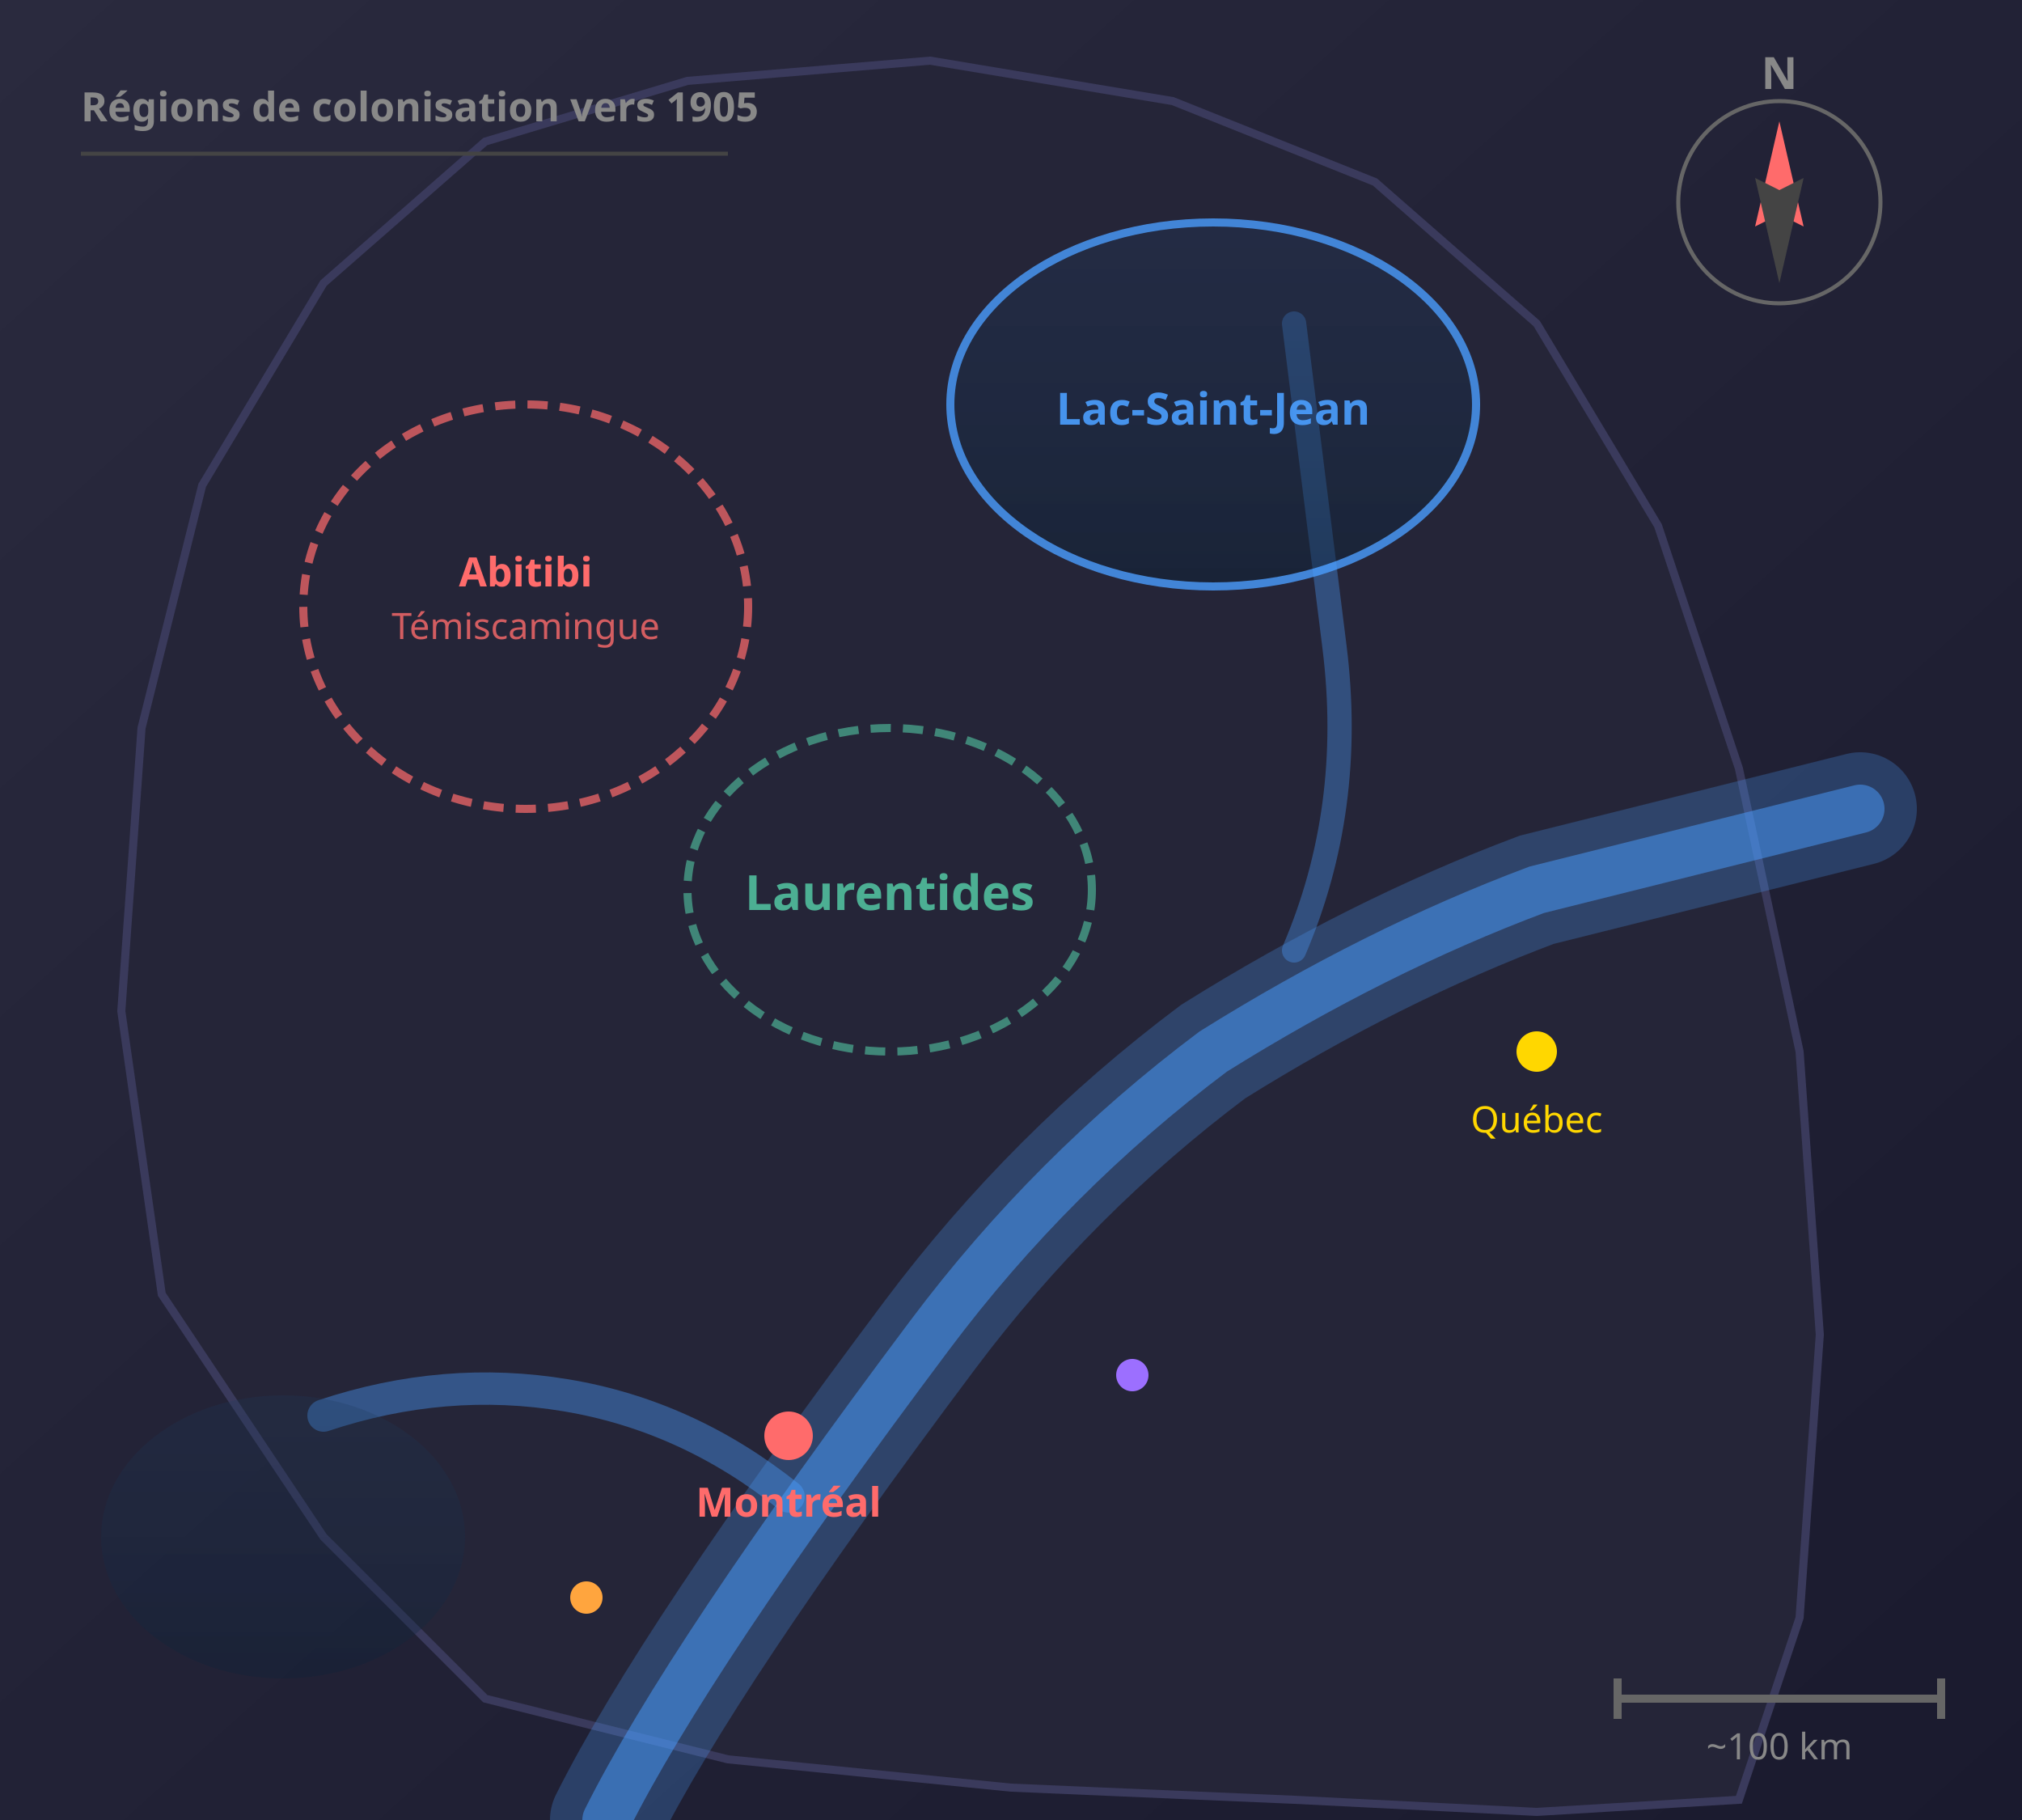
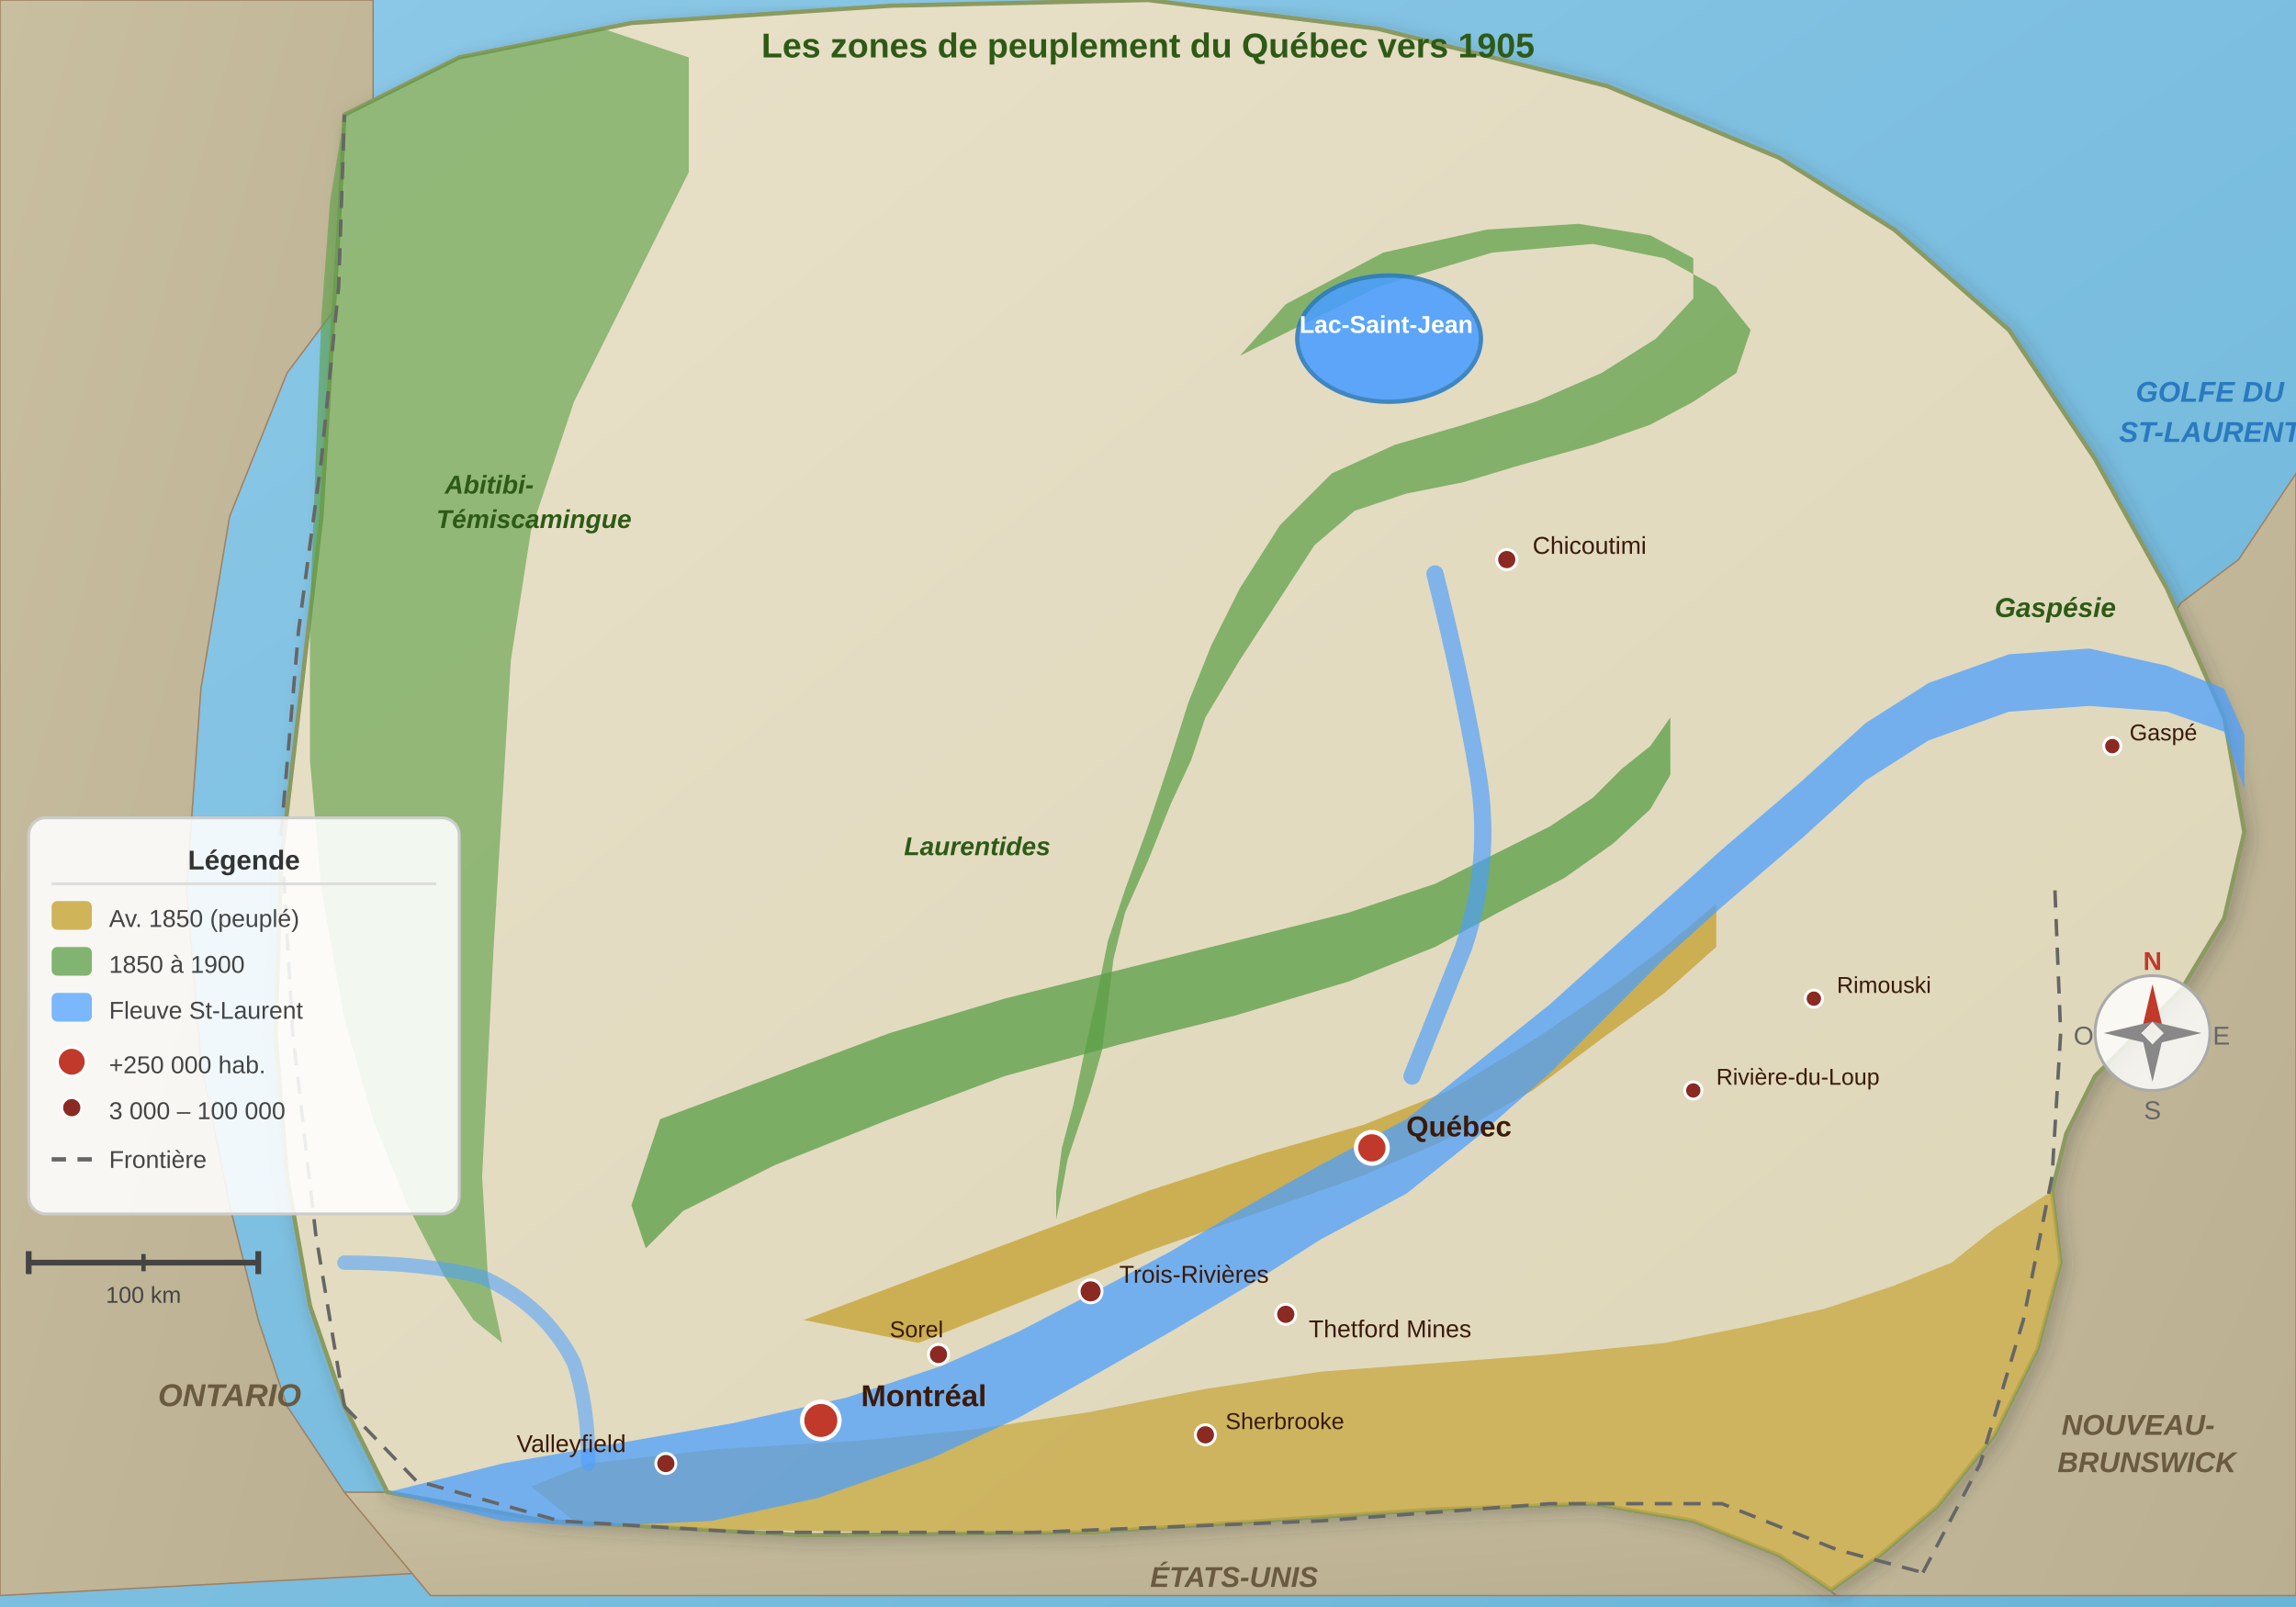
- <svg xmlns="http://www.w3.org/2000/svg" viewBox="0 0 500 450" preserveAspectRatio="xMidYMid meet" style="width: 100%; height: 100%; max-height: 280px;">
+ <svg xmlns="http://www.w3.org/2000/svg" viewBox="0 0 800 560" preserveAspectRatio="xMidYMid meet" style="width:100%;height:100%;max-height:340px;">
  <defs>
-     <linearGradient id="waterGrad" x1="0%" y1="0%" x2="0%" y2="100%">
-       <stop offset="0%" style="stop-color:#1e3a5c;stop-opacity:0.4" />
-       <stop offset="100%" style="stop-color:#0d2137;stop-opacity:0.6" />
+     <linearGradient id="waterGrad" x1="0%" y1="0%" x2="100%" y2="100%">
+       <stop offset="0%" style="stop-color:#8ec9e8;stop-opacity:1" />
+       <stop offset="100%" style="stop-color:#6ab4d8;stop-opacity:1" />
    </linearGradient>
-     <linearGradient id="landGrad" x1="0%" y1="0%" x2="100%" y2="100%">
-       <stop offset="0%" style="stop-color:#2a2a3e;stop-opacity:1" />
-       <stop offset="100%" style="stop-color:#1a1a2e;stop-opacity:1" />
+     <linearGradient id="landBase" x1="0%" y1="0%" x2="100%" y2="100%">
+       <stop offset="0%" style="stop-color:#e8e0c8;stop-opacity:1" />
+       <stop offset="100%" style="stop-color:#ddd6b8;stop-opacity:1" />
    </linearGradient>
+     <linearGradient id="surroundGrad" x1="0%" y1="0%" x2="100%" y2="100%">
+       <stop offset="0%" style="stop-color:#c8bfa0;stop-opacity:1" />
+       <stop offset="100%" style="stop-color:#baaf90;stop-opacity:1" />
+     </linearGradient>
+     <filter id="shadow" x="-5%" y="-5%" width="110%" height="110%">
+       <feDropShadow dx="2" dy="2" stdDeviation="3" flood-color="#333" flood-opacity="0.25" />
+     </filter>
  </defs>
-   <rect width="500" height="450" fill="url(#landGrad)" />
-   <path d="M 120 420             L 80 380             L 40 320            L 30 250            L 35 180            L 50 120            L 80 70            L 120 35            L 170 20            L 230 15            L 290 25            L 340 45            L 380 80            L 410 130            L 430 190            L 445 260            L 450 330            L 445 400            L 430 445            L 380 448            L 320 445            L 250 442            L 180 435            Z" fill="#252538" stroke="#3a3a5c" stroke-width="2" />
-   <path d="M 460 200             Q 420 210 380 220            Q 340 235 300 260            Q 260 290 230 330            Q 200 370 180 400            Q 160 430 150 450" stroke="#4a9eff" stroke-width="28" fill="none" opacity="0.25" stroke-linecap="round" />
-   <path d="M 460 200             Q 420 210 380 220            Q 340 235 300 260            Q 260 290 230 330            Q 200 370 180 400            Q 160 430 150 450" stroke="#4a9eff" stroke-width="12" fill="none" opacity="0.5" stroke-linecap="round" />
-   <path d="M 80 350 Q 110 340 140 345 Q 170 350 195 370" stroke="#4a9eff" stroke-width="8" fill="none" opacity="0.4" stroke-linecap="round" />
-   <path d="M 320 80 Q 325 120 330 160 Q 335 200 320 235" stroke="#4a9eff" stroke-width="6" fill="none" opacity="0.35" stroke-linecap="round" />
-   <ellipse cx="70" cy="380" rx="45" ry="35" fill="url(#waterGrad)" opacity="0.6" />
-   <ellipse cx="300" cy="100" rx="65" ry="45" fill="url(#waterGrad)" stroke="#4a9eff" stroke-width="2" opacity="0.8" />
-   <ellipse cx="220" cy="220" rx="50" ry="40" fill="none" stroke="#4caf93" stroke-width="2" stroke-dasharray="5,3" opacity="0.7" />
-   <text x="220" y="225" fill="#4caf93" font-size="12" font-family="system-ui, sans-serif" text-anchor="middle" font-weight="600">Laurentides</text>
-   <text x="300" y="105" fill="#4a9eff" font-size="11" font-family="system-ui, sans-serif" text-anchor="middle" font-weight="600" opacity="0.9">Lac-Saint-Jean</text>
-   <ellipse cx="130" cy="150" rx="55" ry="50" fill="none" stroke="#ff6b6b" stroke-width="2" stroke-dasharray="5,3" opacity="0.7" />
-   <text x="130" y="145" fill="#ff6b6b" font-size="10" font-family="system-ui, sans-serif" text-anchor="middle" font-weight="600">Abitibi</text>
-   <text x="130" y="158" fill="#ff6b6b" font-size="9" font-family="system-ui, sans-serif" text-anchor="middle" opacity="0.8">Témiscamingue</text>
-   <circle cx="380" cy="260" r="5" fill="#ffd700" />
-   <text x="380" y="280" fill="#ffd700" font-size="9" font-family="system-ui, sans-serif" text-anchor="middle">Québec</text>
-   <circle cx="195" cy="355" r="6" fill="#ff6b6b" />
-   <text x="195" y="375" fill="#ff6b6b" font-size="10" font-family="system-ui, sans-serif" text-anchor="middle" font-weight="700">Montréal</text>
-   <circle cx="145" cy="395" r="4" fill="#ffa53e" />
-   <circle cx="280" cy="340" r="4" fill="#9c6fff" />
-   <line x1="400" y1="420" x2="480" y2="420" stroke="#666" stroke-width="2" />
-   <line x1="400" y1="415" x2="400" y2="425" stroke="#666" stroke-width="2" />
-   <line x1="480" y1="415" x2="480" y2="425" stroke="#666" stroke-width="2" />
-   <text x="440" y="435" fill="#888" font-size="9" font-family="system-ui, sans-serif" text-anchor="middle">~100 km</text>
-   <g transform="translate(440, 50)">
-     <circle cx="0" cy="0" r="25" fill="none" stroke="#666" stroke-width="1" />
-     <polygon points="0,-20 6,6 0,3 -6,6" fill="#ff6b6b" />
-     <polygon points="0,20 6,-6 0,-3 -6,-6" fill="#444" />
-     <text x="0" y="-28" fill="#888" font-size="11" font-family="system-ui, sans-serif" text-anchor="middle" font-weight="600">N</text>
+   <rect width="800" height="560" fill="url(#waterGrad)" />
+   <path d="M0,0 L130,0 L130,90 L100,130 L80,180 L70,240 L65,310 L70,370 L80,420 L90,460 L100,490 L120,520 L150,548 L0,556 Z" fill="url(#surroundGrad)" stroke="#a08060" stroke-width="0.5" />
+   <path d="M150,556 L120,520 L135,520 L190,530 L280,535 L380,534 L440,530 L500,526 L555,524 L590,530 L620,542 L640,556 Z" fill="url(#surroundGrad)" stroke="#a08060" stroke-width="0.5" />
+   <path d="M800,556 L640,556 L620,542 L640,500 L660,460 L680,410 L700,350 L720,290 L740,240 L760,210 L780,195 L800,165 Z" fill="url(#surroundGrad)" stroke="#a08060" stroke-width="0.5" />
+   <path d="     M 120,40     L 160,20     L 220,8     L 310,2     L 400,0     L 480,10     L 560,30     L 620,55     L 660,80     L 700,115     L 730,160     L 755,205     L 775,250     L 782,290     L 775,320     L 760,345     L 745,360     L 730,375     L 720,395     L 715,415     L 718,440     L 710,470     L 695,500     L 675,525     L 655,542     L 638,554     L 620,542     L 590,530     L 555,524     L 500,526     L 440,530     L 380,534     L 280,535     L 190,530     L 135,520     L 120,490     L 108,455     L 100,410     L 96,360     L 98,300     L 105,240     L 112,180     L 115,130     L 118,80     Z" fill="url(#landBase)" stroke="#8a9a60" stroke-width="1.5" filter="url(#shadow)" />
+   <path d="     M 280,460     L 320,445     L 360,430     L 400,415     L 440,402     L 475,392     L 505,380     L 535,362     L 560,345     L 580,330     L 598,315     L 598,330     L 580,346     L 558,362     L 534,380     L 502,398     L 474,410     L 440,422     L 400,436     L 360,452     L 320,468     Z" fill="#c8a840" opacity="0.85" />
+   <path d="     M 205,510     L 250,505     L 300,502     L 340,498     L 380,492     L 420,484     L 460,478     L 500,475     L 540,472     L 580,468     L 610,462     L 636,456     L 660,448     L 680,440     L 695,428     L 715,415     L 718,440     L 710,470     L 695,500     L 675,525     L 655,542     L 638,554     L 620,542     L 590,530     L 555,524     L 500,526     L 440,530     L 380,534     L 310,534     L 250,533     L 200,530     L 185,518     Z" fill="#c8a840" opacity="0.75" />
+   <path d="     M 230,390     L 270,375     L 310,360     L 350,348     L 390,338     L 430,328     L 470,318     L 500,308     L 520,298     L 540,288     L 555,278     L 565,268     L 575,260     L 582,250     L 582,270     L 575,282     L 562,294     L 545,306     L 522,318     L 500,330     L 470,342     L 430,354     L 390,364     L 350,375     L 310,390     L 270,406     L 238,422     L 225,435     L 220,420     L 225,405     Z" fill="#5a9e45" opacity="0.75" />
+   <path d="     M 440,120     L 480,100     L 520,88     L 555,85     L 580,90     L 598,100     L 610,115     L 605,130     L 590,140     L 575,148     L 555,155     L 530,162     L 510,168     L 490,172     L 472,178     L 458,190     L 445,210     L 432,230     L 420,250     L 415,265     L 408,280     L 400,300     L 392,318     L 388,334     L 386,350     L 384,366     L 380,380     L 375,395     L 372,404     L 370,415     L 368,425     L 368,415     L 370,400     L 374,385     L 378,366     L 382,348     L 386,328     L 392,310     L 400,288     L 408,264     L 414,245     L 422,225     L 432,205     L 446,183     L 464,165     L 486,155     L 510,148     L 535,140     L 558,130     L 577,118     L 590,104     L 590,90     L 575,82     L 550,78     L 518,80     L 482,88     L 448,106     L 432,124     Z" fill="#5a9e45" opacity="0.7" />
+   <path d="     M 120,40     L 160,20     L 210,10     L 240,20     L 240,60     L 220,100     L 200,140     L 185,185     L 178,230     L 175,280     L 172,330     L 170,370     L 168,410     L 170,445     L 175,468     L 165,460     L 155,445     L 142,420     L 130,390     L 120,355     L 112,310     L 108,265     L 108,215     L 110,160     L 112,110     L 115,70     Z" fill="#5a9e45" opacity="0.6" />
+   <path d="     M 135,520     L 175,510     L 215,503     L 255,496     L 295,487     L 328,476     L 355,464     L 380,451     L 408,436     L 435,420     L 460,406     L 490,390     L 515,370     L 540,350     L 560,332     L 580,314     L 600,296     L 628,272     L 650,252     L 672,238     L 700,228     L 728,226     L 755,232     L 775,240     L 782,256     L 782,275     L 775,255     L 755,248     L 728,246     L 700,248     L 672,258     L 650,272     L 628,292     L 600,316     L 580,334     L 560,354     L 540,374     L 515,396     L 490,416     L 460,432     L 435,448     L 408,464     L 380,480     L 355,494     L 325,508     L 285,522     L 248,530     L 205,532     L 175,530     Z" fill="#4a9eff" opacity="0.72" />
+   <path d="M 500,200 Q 510,240 515,270 Q 520,300 510,330 Q 500,355 492,375" stroke="#4a9eff" stroke-width="6" fill="none" opacity="0.65" stroke-linecap="round" />
+   <path d="M 120,440 Q 148,440 168,445 Q 190,455 200,475 Q 205,490 205,510" stroke="#4a9eff" stroke-width="5" fill="none" opacity="0.55" stroke-linecap="round" />
+   <ellipse cx="484" cy="118" rx="32" ry="22" fill="#4a9eff" stroke="#2a7abf" stroke-width="1.5" opacity="0.88" />
+   <text x="483" y="116" text-anchor="middle" font-family="Arial,sans-serif" font-size="8.5" font-weight="bold" fill="white">Lac-Saint-Jean</text>
+   <path d="M 120,490 L 110,430 L 102,360 L 98,290 L 104,220 L 112,160 L 118,100 L 120,40" stroke="#666" stroke-width="1.2" stroke-dasharray="6,4" fill="none" />
+   <path d="M 120,490 L 145,516 L 195,530 L 260,534 L 360,534 L 460,530 L 540,524 L 600,524 L 640,540 L 670,548" stroke="#666" stroke-width="1.2" stroke-dasharray="6,4" fill="none" />
+   <path d="M 670,548 L 690,510 L 705,460 L 715,410 L 718,360 L 716,310" stroke="#666" stroke-width="1.2" stroke-dasharray="6,4" fill="none" />
+   <text x="80" y="490" font-family="Arial,sans-serif" font-size="11" fill="#6a5a40" font-weight="bold" font-style="italic" text-anchor="middle">ONTARIO</text>
+   <text x="430" y="553" font-family="Arial,sans-serif" font-size="10" fill="#6a5a40" font-weight="bold" font-style="italic" text-anchor="middle">ÉTATS-UNIS</text>
+   <text x="745" y="500" font-family="Arial,sans-serif" font-size="10" fill="#6a5a40" font-weight="bold" font-style="italic" text-anchor="middle">NOUVEAU-</text>
+   <text x="748" y="513" font-family="Arial,sans-serif" font-size="10" fill="#6a5a40" font-weight="bold" font-style="italic" text-anchor="middle">BRUNSWICK</text>
+   <text x="770" y="140" font-family="Arial,sans-serif" font-size="10" fill="#2a7abf" font-weight="bold" font-style="italic" text-anchor="middle">GOLFE DU</text>
+   <text x="770" y="154" font-family="Arial,sans-serif" font-size="10" fill="#2a7abf" font-weight="bold" font-style="italic" text-anchor="middle">ST-LAURENT</text>
+   <text x="155" y="172" font-family="Arial,sans-serif" font-size="9" fill="#2d5a15" font-weight="bold" font-style="italic">Abitibi-</text>
+   <text x="152" y="184" font-family="Arial,sans-serif" font-size="9" fill="#2d5a15" font-weight="bold" font-style="italic">Témiscamingue</text>
+   <text x="315" y="298" font-family="Arial,sans-serif" font-size="9" fill="#2d5a15" font-weight="bold" font-style="italic">Laurentides</text>
+   <text x="695" y="215" font-family="Arial,sans-serif" font-size="9.5" fill="#2d5a15" font-weight="bold" font-style="italic">Gaspésie</text>
+   <circle cx="286" cy="495" r="6.5" fill="#c0392b" stroke="white" stroke-width="1.5" />
+   <text x="300" y="490" font-family="Arial,sans-serif" font-size="10.5" font-weight="bold" fill="#3a1a0a">Montréal</text>
+   <circle cx="478" cy="400" r="5.5" fill="#c0392b" stroke="white" stroke-width="1.5" />
+   <text x="490" y="396" font-family="Arial,sans-serif" font-size="10" font-weight="bold" fill="#3a1a0a">Québec</text>
+   <circle cx="380" cy="450" r="4" fill="#8a2a22" stroke="white" stroke-width="1" />
+   <text x="390" y="447" font-family="Arial,sans-serif" font-size="8.5" fill="#3a1a0a">Trois-Rivières</text>
+   <circle cx="327" cy="472" r="3.5" fill="#8a2a22" stroke="white" stroke-width="1" />
+   <text x="310" y="466" font-family="Arial,sans-serif" font-size="8" fill="#3a1a0a">Sorel</text>
+   <circle cx="232" cy="510" r="3.5" fill="#8a2a22" stroke="white" stroke-width="1" />
+   <text x="180" y="506" font-family="Arial,sans-serif" font-size="8.5" fill="#3a1a0a">Valleyfield</text>
+   <circle cx="448" cy="458" r="3.5" fill="#8a2a22" stroke="white" stroke-width="1" />
+   <text x="456" y="466" font-family="Arial,sans-serif" font-size="8.5" fill="#3a1a0a">Thetford Mines</text>
+   <circle cx="420" cy="500" r="3.5" fill="#8a2a22" stroke="white" stroke-width="1" />
+   <text x="427" y="498" font-family="Arial,sans-serif" font-size="8" fill="#3a1a0a">Sherbrooke</text>
+   <circle cx="525" cy="195" r="3.5" fill="#8a2a22" stroke="white" stroke-width="1" />
+   <text x="534" y="193" font-family="Arial,sans-serif" font-size="8.5" fill="#3a1a0a">Chicoutimi</text>
+   <circle cx="590" cy="380" r="3" fill="#8a2a22" stroke="white" stroke-width="1" />
+   <text x="598" y="378" font-family="Arial,sans-serif" font-size="8" fill="#3a1a0a">Rivière-du-Loup</text>
+   <circle cx="632" cy="348" r="3" fill="#8a2a22" stroke="white" stroke-width="1" />
+   <text x="640" y="346" font-family="Arial,sans-serif" font-size="8" fill="#3a1a0a">Rimouski</text>
+   <circle cx="736" cy="260" r="3" fill="#8a2a22" stroke="white" stroke-width="1" />
+   <text x="742" y="258" font-family="Arial,sans-serif" font-size="8" fill="#3a1a0a">Gaspé</text>
+   <rect x="10" y="285" width="150" height="138" rx="6" fill="white" fill-opacity="0.88" stroke="#ccc" stroke-width="1" />
+   <text x="85" y="303" text-anchor="middle" font-family="Arial,sans-serif" font-size="9.5" font-weight="bold" fill="#333">Légende</text>
+   <line x1="18" y1="308" x2="152" y2="308" stroke="#ddd" stroke-width="1" />
+   <rect x="18" y="314" width="14" height="10" fill="#c8a840" opacity="0.85" rx="2" />
+   <text x="38" y="323" font-family="Arial,sans-serif" font-size="8.5" fill="#444">Av. 1850 (peuplé)</text>
+   <rect x="18" y="330" width="14" height="10" fill="#5a9e45" opacity="0.75" rx="2" />
+   <text x="38" y="339" font-family="Arial,sans-serif" font-size="8.5" fill="#444">1850 à 1900</text>
+   <rect x="18" y="346" width="14" height="10" fill="#4a9eff" opacity="0.72" rx="2" />
+   <text x="38" y="355" font-family="Arial,sans-serif" font-size="8.5" fill="#444">Fleuve St-Laurent</text>
+   <circle cx="25" cy="370" r="5" fill="#c0392b" stroke="white" stroke-width="1" />
+   <text x="38" y="374" font-family="Arial,sans-serif" font-size="8.5" fill="#444">+250 000 hab.</text>
+   <circle cx="25" cy="386" r="3.5" fill="#8a2a22" stroke="white" stroke-width="1" />
+   <text x="38" y="390" font-family="Arial,sans-serif" font-size="8.5" fill="#444">3 000 – 100 000</text>
+   <line x1="18" y1="404" x2="32" y2="404" stroke="#666" stroke-width="1.5" stroke-dasharray="5,4" />
+   <text x="38" y="407" font-family="Arial,sans-serif" font-size="8.5" fill="#444">Frontière</text>
+   <g transform="translate(10, 432)">
+     <line x1="0" y1="8" x2="80" y2="8" stroke="#444" stroke-width="2" />
+     <line x1="0" y1="4" x2="0" y2="12" stroke="#444" stroke-width="2" />
+     <line x1="40" y1="5" x2="40" y2="11" stroke="#444" stroke-width="1.5" />
+     <line x1="80" y1="4" x2="80" y2="12" stroke="#444" stroke-width="2" />
+     <text x="40" y="22" text-anchor="middle" font-family="Arial,sans-serif" font-size="8" fill="#444">100 km</text>
  </g>
-   <text x="20" y="30" fill="#888" font-size="10" font-family="system-ui, sans-serif" font-weight="600">Régions de colonisation vers 1905</text>
-   <line x1="20" y1="38" x2="180" y2="38" stroke="#444" stroke-width="1" />
+   <g transform="translate(750, 360)">
+     <circle r="20" fill="white" fill-opacity="0.82" stroke="#aaa" stroke-width="1" />
+     <polygon points="0,-17 4,0 0,-4 -4,0" fill="#c0392b" />
+     <polygon points="0,17 4,0 0,4 -4,0" fill="#888" />
+     <polygon points="17,0 0,4 4,0 0,-4" fill="#888" />
+     <polygon points="-17,0 0,4 -4,0 0,-4" fill="#888" />
+     <text x="0" y="-22" text-anchor="middle" font-family="Arial,sans-serif" font-size="9" font-weight="bold" fill="#c0392b">N</text>
+     <text x="0" y="30" text-anchor="middle" font-family="Arial,sans-serif" font-size="9" fill="#666">S</text>
+     <text x="24" y="4" text-anchor="middle" font-family="Arial,sans-serif" font-size="9" fill="#666">E</text>
+     <text x="-24" y="4" text-anchor="middle" font-family="Arial,sans-serif" font-size="9" fill="#666">O</text>
+   </g>
+   <text x="400" y="20" text-anchor="middle" font-family="Arial,sans-serif" font-size="12" font-weight="bold" fill="#2d5a15">
+     Les zones de peuplement du Québec vers 1905
+   </text>
</svg>
